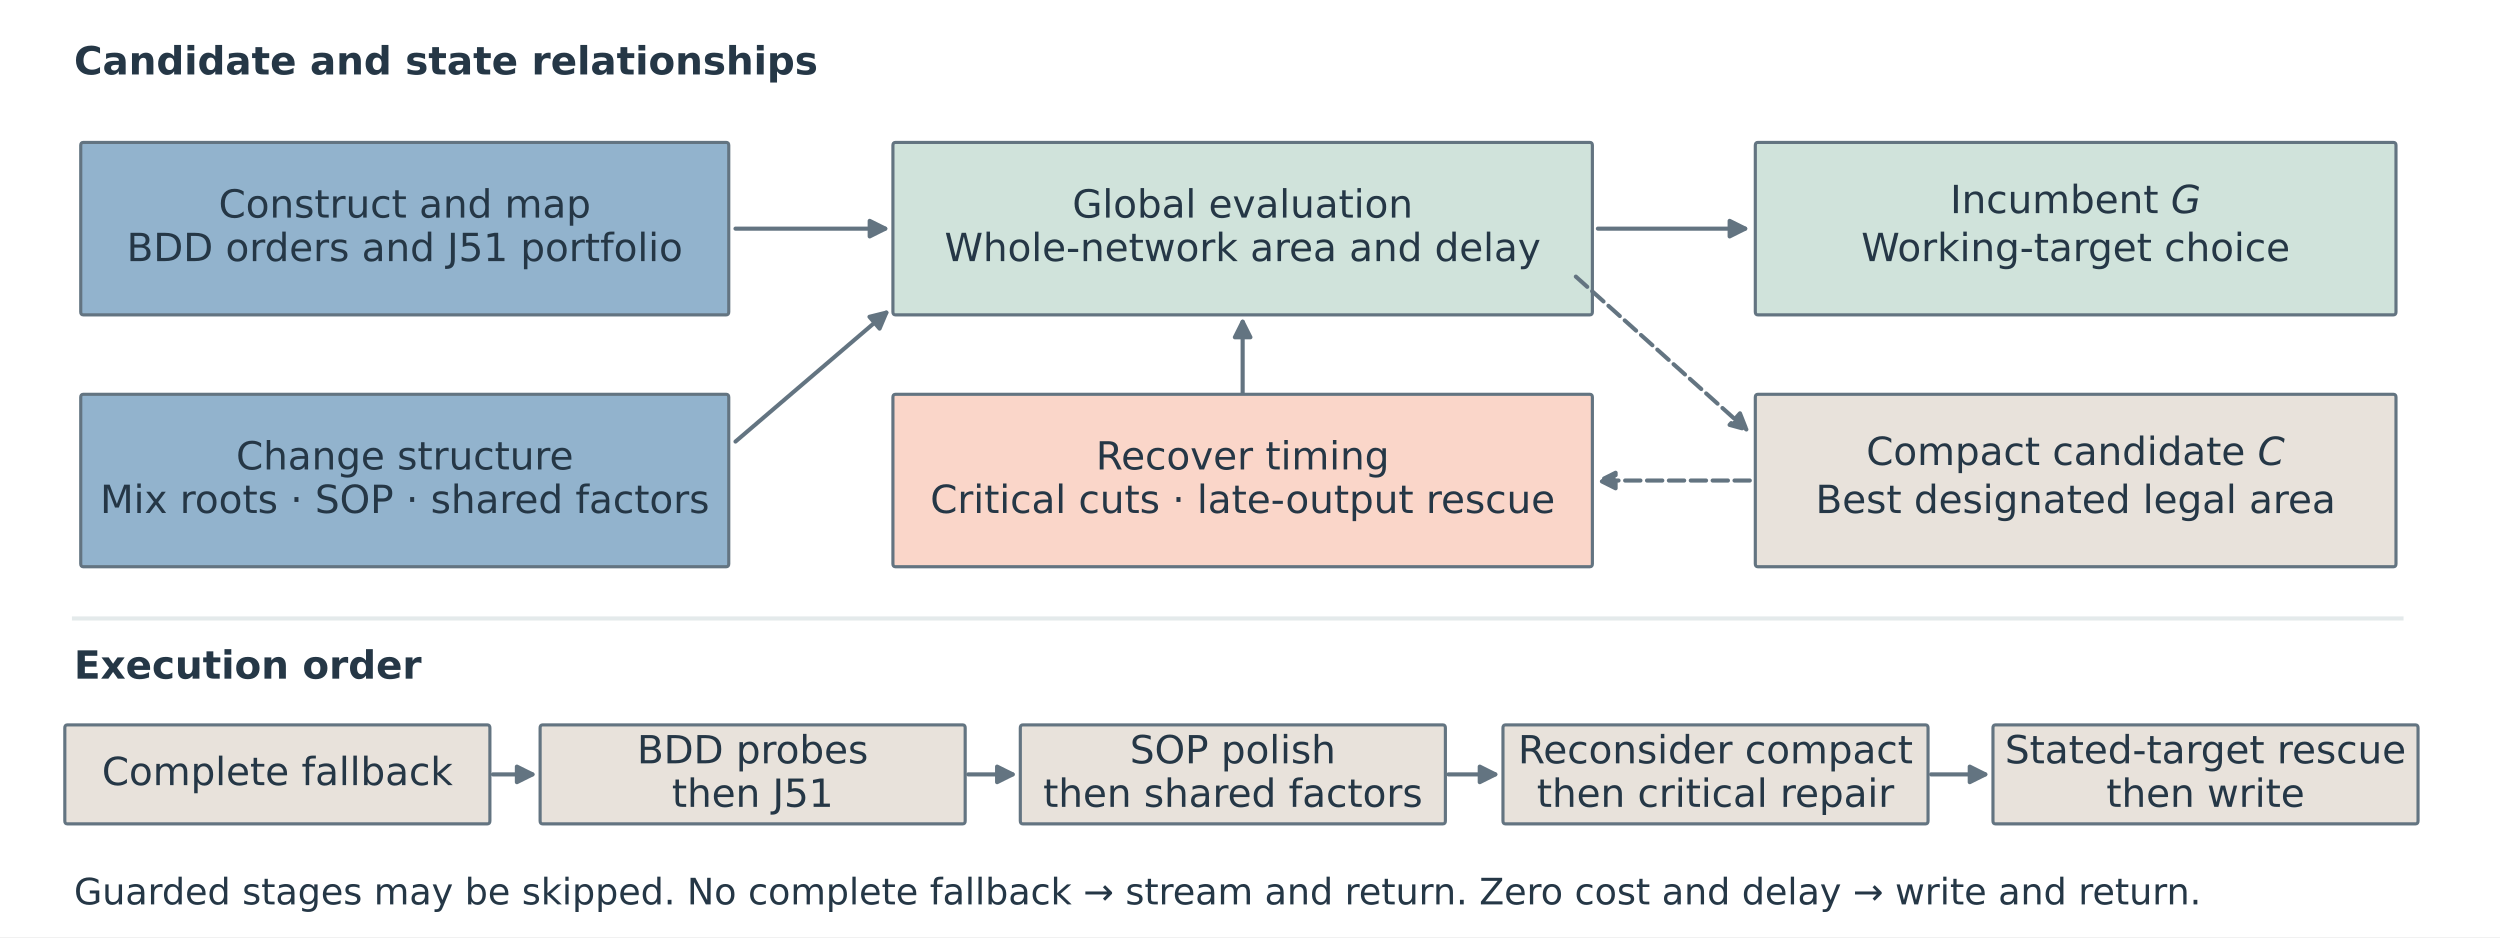
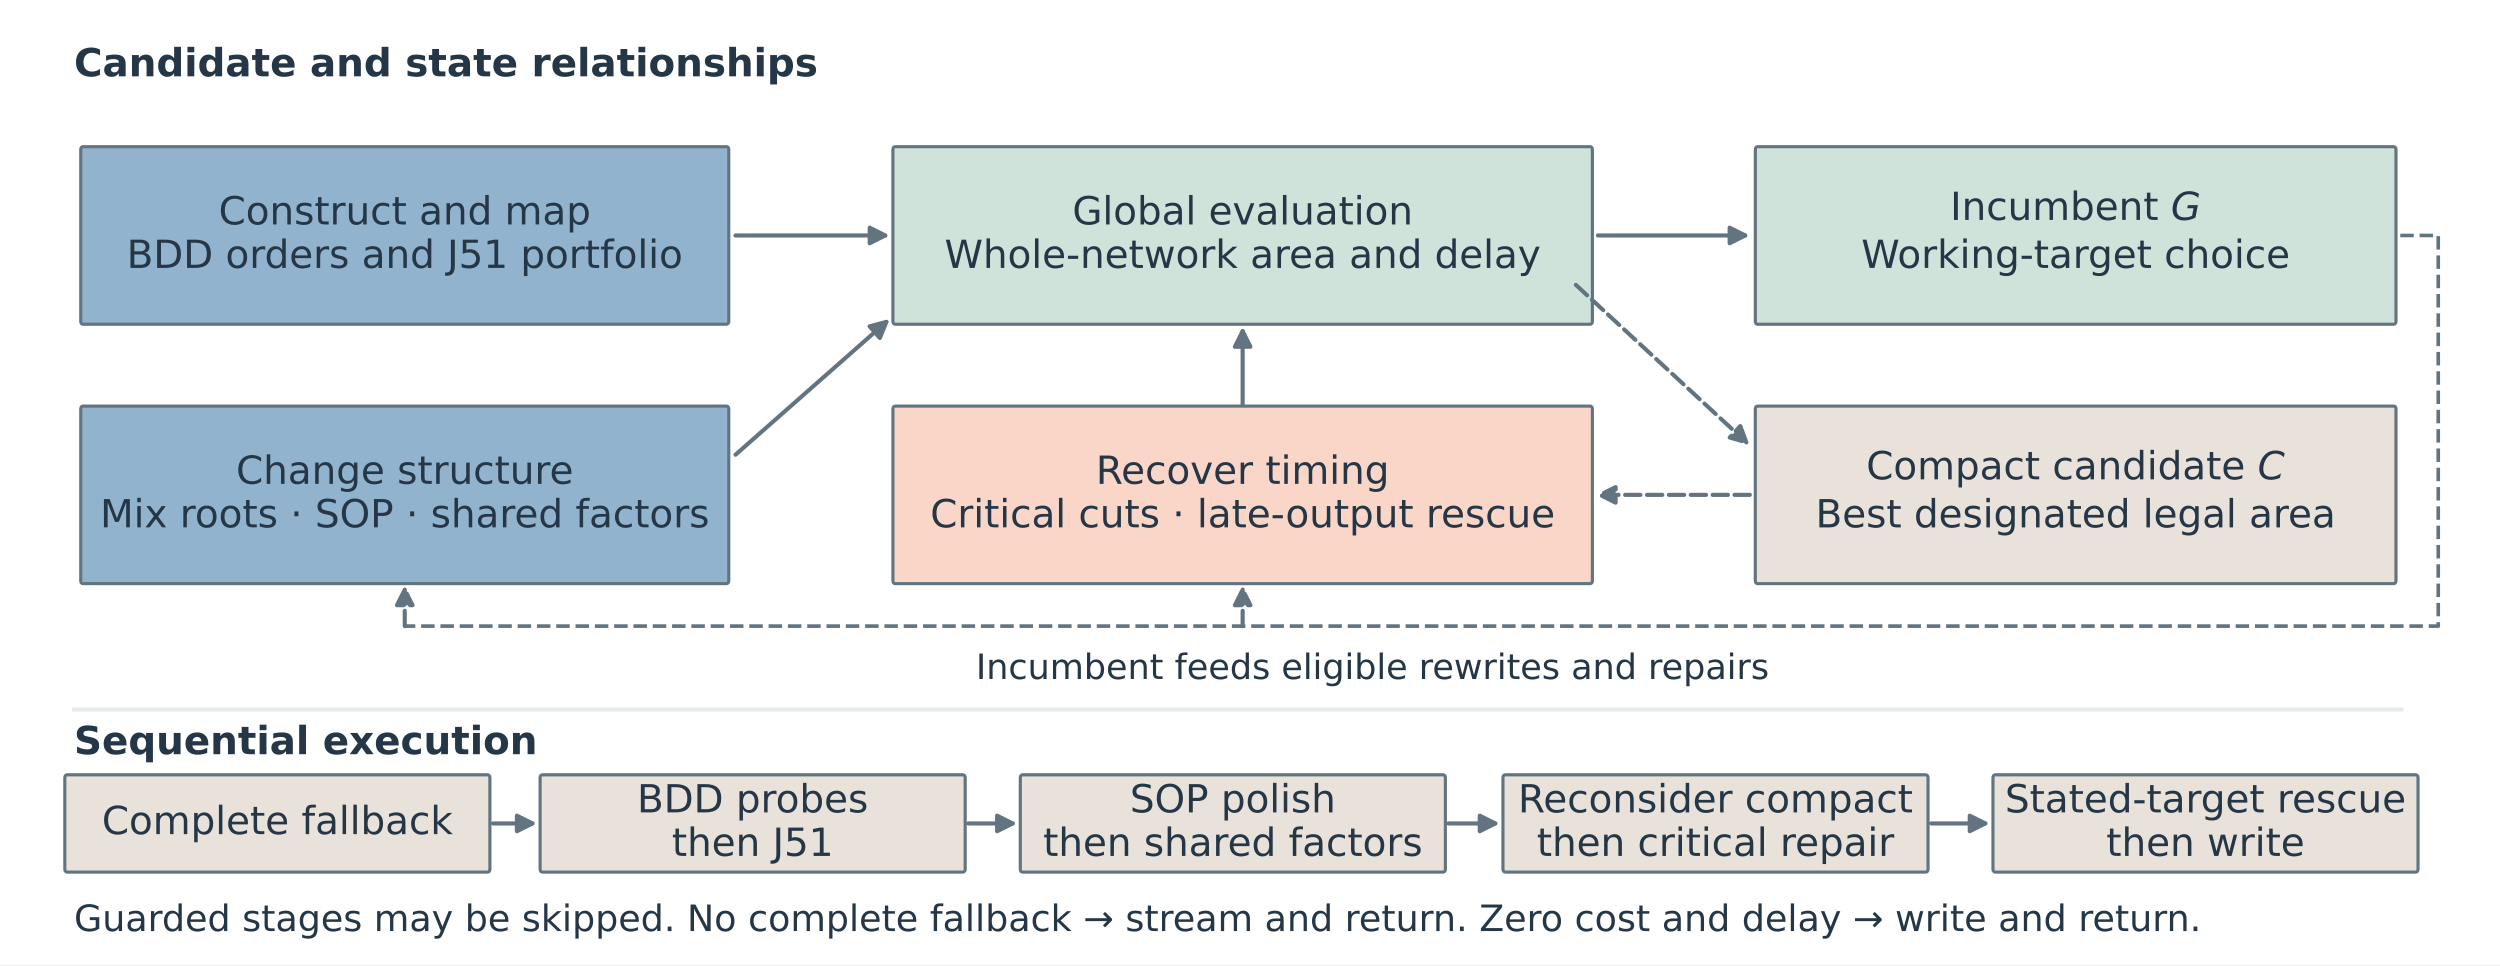
- <svg xmlns="http://www.w3.org/2000/svg" width="514.8pt" height="192.96pt" viewBox="0 0 514.8 192.96" version="1.1">
+ <svg xmlns="http://www.w3.org/2000/svg" width="514.8pt" height="198.72pt" viewBox="0 0 514.8 198.72" version="1.1">
  <defs>
    <style type="text/css">*{stroke-linejoin: round; stroke-linecap: butt}</style>
  </defs>
  <g id="figure_1">
    <g id="patch_1">
-       <path d="M 0 192.96  L 514.8 192.96  L 514.8 0  L 0 0  z " style="fill: #ffffff" />
+       <path d="M 0 198.72  L 514.8 198.72  L 514.8 0  L 0 0  z " style="fill: #ffffff" />
    </g>
    <g id="axes_1">
      <g id="patch_2">
-         <path d="M 17.13 64.835  L 149.562 64.835  Q 150.067 64.835 150.067 64.217  L 150.067 29.947  Q 150.067 29.33 149.562 29.33  L 17.13 29.33  Q 16.625 29.33 16.625 29.947  L 16.625 64.217  Q 16.625 64.835 17.13 64.835  z " clip-path="url(#p3690bac92a)" style="fill: #92b3cd; stroke: #637481; stroke-width: 0.65; stroke-linejoin: miter" />
+         <path d="M 17.13 66.77  L 149.562 66.77  Q 150.067 66.77 150.067 66.134  L 150.067 30.841  Q 150.067 30.205 149.562 30.205  L 17.13 30.205  Q 16.625 30.205 16.625 30.841  L 16.625 66.134  Q 16.625 66.77 17.13 66.77  z " clip-path="url(#p4d6244fa6f)" style="fill: #92b3cd; stroke: #637481; stroke-width: 0.65; stroke-linejoin: miter" />
      </g>
      <g id="patch_3">
-         <path d="M 184.373 64.835  L 327.4 64.835  Q 327.904 64.835 327.904 64.217  L 327.904 29.947  Q 327.904 29.33 327.4 29.33  L 184.373 29.33  Q 183.869 29.33 183.869 29.947  L 183.869 64.217  Q 183.869 64.835 184.373 64.835  z " clip-path="url(#p3690bac92a)" style="fill: #d0e3db; stroke: #637481; stroke-width: 0.65; stroke-linejoin: miter" />
+         <path d="M 184.373 66.77  L 327.4 66.77  Q 327.904 66.77 327.904 66.134  L 327.904 30.841  Q 327.904 30.205 327.4 30.205  L 184.373 30.205  Q 183.869 30.205 183.869 30.841  L 183.869 66.134  Q 183.869 66.77 184.373 66.77  z " clip-path="url(#p4d6244fa6f)" style="fill: #d0e3db; stroke: #637481; stroke-width: 0.65; stroke-linejoin: miter" />
      </g>
      <g id="patch_4">
-         <path d="M 361.958 64.835  L 492.877 64.835  Q 493.382 64.835 493.382 64.217  L 493.382 29.947  Q 493.382 29.33 492.877 29.33  L 361.958 29.33  Q 361.454 29.33 361.454 29.947  L 361.454 64.217  Q 361.454 64.835 361.958 64.835  z " clip-path="url(#p3690bac92a)" style="fill: #d0e3db; stroke: #637481; stroke-width: 0.65; stroke-linejoin: miter" />
+         <path d="M 361.958 66.77  L 492.877 66.77  Q 493.382 66.77 493.382 66.134  L 493.382 30.841  Q 493.382 30.205 492.877 30.205  L 361.958 30.205  Q 361.454 30.205 361.454 30.841  L 361.454 66.134  Q 361.454 66.77 361.958 66.77  z " clip-path="url(#p4d6244fa6f)" style="fill: #d0e3db; stroke: #637481; stroke-width: 0.65; stroke-linejoin: miter" />
      </g>
      <g id="patch_5">
-         <path d="M 361.958 116.702  L 492.877 116.702  Q 493.382 116.702 493.382 116.085  L 493.382 81.815  Q 493.382 81.198 492.877 81.198  L 361.958 81.198  Q 361.454 81.198 361.454 81.815  L 361.454 116.085  Q 361.454 116.702 361.958 116.702  z " clip-path="url(#p3690bac92a)" style="fill: #e8e2db; stroke: #637481; stroke-width: 0.65; stroke-linejoin: miter" />
+         <path d="M 361.958 120.186  L 492.877 120.186  Q 493.382 120.186 493.382 119.55  L 493.382 84.257  Q 493.382 83.621 492.877 83.621  L 361.958 83.621  Q 361.454 83.621 361.454 84.257  L 361.454 119.55  Q 361.454 120.186 361.958 120.186  z " clip-path="url(#p4d6244fa6f)" style="fill: #e8e2db; stroke: #637481; stroke-width: 0.65; stroke-linejoin: miter" />
      </g>
      <g id="patch_6">
-         <path d="M 17.13 116.702  L 149.562 116.702  Q 150.067 116.702 150.067 116.085  L 150.067 81.815  Q 150.067 81.198 149.562 81.198  L 17.13 81.198  Q 16.625 81.198 16.625 81.815  L 16.625 116.085  Q 16.625 116.702 17.13 116.702  z " clip-path="url(#p3690bac92a)" style="fill: #92b3cd; stroke: #637481; stroke-width: 0.65; stroke-linejoin: miter" />
+         <path d="M 17.13 120.186  L 149.562 120.186  Q 150.067 120.186 150.067 119.55  L 150.067 84.257  Q 150.067 83.621 149.562 83.621  L 17.13 83.621  Q 16.625 83.621 16.625 84.257  L 16.625 119.55  Q 16.625 120.186 17.13 120.186  z " clip-path="url(#p4d6244fa6f)" style="fill: #92b3cd; stroke: #637481; stroke-width: 0.65; stroke-linejoin: miter" />
      </g>
      <g id="patch_7">
-         <path d="M 184.373 116.702  L 327.4 116.702  Q 327.904 116.702 327.904 116.085  L 327.904 81.815  Q 327.904 81.198 327.4 81.198  L 184.373 81.198  Q 183.869 81.198 183.869 81.815  L 183.869 116.085  Q 183.869 116.702 184.373 116.702  z " clip-path="url(#p3690bac92a)" style="fill: #fad6c9; stroke: #637481; stroke-width: 0.65; stroke-linejoin: miter" />
+         <path d="M 184.373 120.186  L 327.4 120.186  Q 327.904 120.186 327.904 119.55  L 327.904 84.257  Q 327.904 83.621 327.4 83.621  L 184.373 83.621  Q 183.869 83.621 183.869 84.257  L 183.869 119.55  Q 183.869 120.186 184.373 120.186  z " clip-path="url(#p4d6244fa6f)" style="fill: #fad6c9; stroke: #637481; stroke-width: 0.65; stroke-linejoin: miter" />
      </g>
      <g id="patch_8">
-         <path d="M 151.454 47.082  Q 167.346 47.082 182.288 47.082  " clip-path="url(#p3690bac92a)" style="fill: none; stroke: #637481; stroke-width: 0.85; stroke-linecap: round" />
-         <path d="M 179.088 45.482  L 182.288 47.082  L 179.088 48.682  z " clip-path="url(#p3690bac92a)" style="fill: #637481; stroke: #637481; stroke-width: 0.85; stroke-linecap: round" />
+         <path d="M 151.454 48.488  Q 167.346 48.488 182.288 48.488  " clip-path="url(#p4d6244fa6f)" style="fill: none; stroke: #637481; stroke-width: 0.85; stroke-linecap: round" />
+         <path d="M 179.088 46.888  L 182.288 48.488  L 179.088 50.088  z " clip-path="url(#p4d6244fa6f)" style="fill: #637481; stroke: #637481; stroke-width: 0.85; stroke-linecap: round" />
      </g>
      <g id="patch_9">
-         <path d="M 329.04 47.082  Q 344.679 47.082 359.368 47.082  " clip-path="url(#p3690bac92a)" style="fill: none; stroke: #637481; stroke-width: 0.85; stroke-linecap: round" />
-         <path d="M 356.168 45.482  L 359.368 47.082  L 356.168 48.682  z " clip-path="url(#p3690bac92a)" style="fill: #637481; stroke: #637481; stroke-width: 0.85; stroke-linecap: round" />
+         <path d="M 329.04 48.488  Q 344.679 48.488 359.368 48.488  " clip-path="url(#p4d6244fa6f)" style="fill: none; stroke: #637481; stroke-width: 0.85; stroke-linecap: round" />
+         <path d="M 356.168 46.888  L 359.368 48.488  L 356.168 50.088  z " clip-path="url(#p4d6244fa6f)" style="fill: #637481; stroke: #637481; stroke-width: 0.85; stroke-linecap: round" />
      </g>
      <g id="patch_10">
-         <path d="M 324.499 56.962  Q 342.409 73.016 359.611 88.436  " clip-path="url(#p3690bac92a)" style="fill: none; stroke-dasharray: 3.145,1.36; stroke-dashoffset: 0; stroke: #637481; stroke-width: 0.85; stroke-linecap: round" />
-         <path d="M 358.296 85.109  L 359.611 88.436  L 356.16 87.491  z " clip-path="url(#p3690bac92a)" style="fill: #637481; stroke-dasharray: 3.145,1.36; stroke-dashoffset: 0; stroke: #637481; stroke-width: 0.85; stroke-linecap: round" />
+         <path d="M 324.499 58.662  Q 342.409 75.196 359.621 91.085  " clip-path="url(#p4d6244fa6f)" style="fill: none; stroke-dasharray: 3.145,1.36; stroke-dashoffset: 0; stroke: #637481; stroke-width: 0.85; stroke-linecap: round" />
+         <path d="M 358.355 87.738  L 359.621 91.085  L 356.184 90.09  z " clip-path="url(#p4d6244fa6f)" style="fill: #637481; stroke-dasharray: 3.145,1.36; stroke-dashoffset: 0; stroke: #637481; stroke-width: 0.85; stroke-linecap: round" />
      </g>
      <g id="patch_11">
-         <path d="M 151.454 90.923  Q 167.346 77.338 182.516 64.371  " clip-path="url(#p3690bac92a)" style="fill: none; stroke: #637481; stroke-width: 0.85; stroke-linecap: round" />
-         <path d="M 179.043 65.235  L 182.516 64.371  L 181.123 67.667  z " clip-path="url(#p3690bac92a)" style="fill: #637481; stroke: #637481; stroke-width: 0.85; stroke-linecap: round" />
+         <path d="M 151.454 93.637  Q 167.346 79.647 182.525 66.285  " clip-path="url(#p4d6244fa6f)" style="fill: none; stroke: #637481; stroke-width: 0.85; stroke-linecap: round" />
+         <path d="M 179.065 67.199  L 182.525 66.285  L 181.18 69.6  z " clip-path="url(#p4d6244fa6f)" style="fill: #637481; stroke: #637481; stroke-width: 0.85; stroke-linecap: round" />
      </g>
      <g id="patch_12">
-         <path d="M 255.886 80.92  Q 255.886 73.109 255.886 66.248  " clip-path="url(#p3690bac92a)" style="fill: none; stroke: #637481; stroke-width: 0.85; stroke-linecap: round" />
-         <path d="M 254.286 69.448  L 255.886 66.248  L 257.486 69.448  z " clip-path="url(#p3690bac92a)" style="fill: #637481; stroke: #637481; stroke-width: 0.85; stroke-linecap: round" />
+         <path d="M 255.886 83.335  Q 255.886 75.291 255.886 68.197  " clip-path="url(#p4d6244fa6f)" style="fill: none; stroke: #637481; stroke-width: 0.85; stroke-linecap: round" />
+         <path d="M 254.286 71.397  L 255.886 68.197  L 257.486 71.397  z " clip-path="url(#p4d6244fa6f)" style="fill: #637481; stroke: #637481; stroke-width: 0.85; stroke-linecap: round" />
      </g>
      <g id="patch_13">
-         <path d="M 360.319 98.95  Q 344.427 98.95 329.485 98.95  " clip-path="url(#p3690bac92a)" style="fill: none; stroke-dasharray: 3.145,1.36; stroke-dashoffset: 0; stroke: #637481; stroke-width: 0.85; stroke-linecap: round" />
-         <path d="M 332.685 100.55  L 329.485 98.95  L 332.685 97.35  z " clip-path="url(#p3690bac92a)" style="fill: #637481; stroke-dasharray: 3.145,1.36; stroke-dashoffset: 0; stroke: #637481; stroke-width: 0.85; stroke-linecap: round" />
+         <path d="M 360.319 101.904  Q 344.427 101.904 329.485 101.904  " clip-path="url(#p4d6244fa6f)" style="fill: none; stroke-dasharray: 3.145,1.36; stroke-dashoffset: 0; stroke: #637481; stroke-width: 0.85; stroke-linecap: round" />
+         <path d="M 332.685 103.504  L 329.485 101.904  L 332.685 100.304  z " clip-path="url(#p4d6244fa6f)" style="fill: #637481; stroke-dasharray: 3.145,1.36; stroke-dashoffset: 0; stroke: #637481; stroke-width: 0.85; stroke-linecap: round" />
      </g>
      <g id="patch_14">
-         <path d="M 13.851 169.65  L 100.373 169.65  Q 100.878 169.65 100.878 169.033  L 100.878 149.891  Q 100.878 149.274 100.373 149.274  L 13.851 149.274  Q 13.346 149.274 13.346 149.891  L 13.346 169.033  Q 13.346 169.65 13.851 169.65  z " clip-path="url(#p3690bac92a)" style="fill: #e8e2db; stroke: #637481; stroke-width: 0.65; stroke-linejoin: miter" />
+         <path d="M 83.346 128.93  Q 83.346 124.701 83.346 121.422  " clip-path="url(#p4d6244fa6f)" style="fill: none; stroke-dasharray: 3.145,1.36; stroke-dashoffset: 0; stroke: #637481; stroke-width: 0.85; stroke-linecap: round" />
+         <path d="M 81.746 124.622  L 83.346 121.422  L 84.946 124.622  z " clip-path="url(#p4d6244fa6f)" style="fill: #637481; stroke-dasharray: 3.145,1.36; stroke-dashoffset: 0; stroke: #637481; stroke-width: 0.85; stroke-linecap: round" />
      </g>
      <g id="patch_15">
-         <path d="M 111.724 169.65  L 198.247 169.65  Q 198.751 169.65 198.751 169.033  L 198.751 149.891  Q 198.751 149.274 198.247 149.274  L 111.724 149.274  Q 111.22 149.274 111.22 149.891  L 111.22 169.033  Q 111.22 169.65 111.724 169.65  z " clip-path="url(#p3690bac92a)" style="fill: #e8e2db; stroke: #637481; stroke-width: 0.65; stroke-linejoin: miter" />
+         <path d="M 255.886 128.93  Q 255.886 124.701 255.886 121.422  " clip-path="url(#p4d6244fa6f)" style="fill: none; stroke-dasharray: 3.145,1.36; stroke-dashoffset: 0; stroke: #637481; stroke-width: 0.85; stroke-linecap: round" />
+         <path d="M 254.286 124.622  L 255.886 121.422  L 257.486 124.622  z " clip-path="url(#p4d6244fa6f)" style="fill: #637481; stroke-dasharray: 3.145,1.36; stroke-dashoffset: 0; stroke: #637481; stroke-width: 0.85; stroke-linecap: round" />
      </g>
      <g id="patch_16">
-         <path d="M 210.607 169.65  L 297.13 169.65  Q 297.634 169.65 297.634 169.033  L 297.634 149.891  Q 297.634 149.274 297.13 149.274  L 210.607 149.274  Q 210.103 149.274 210.103 149.891  L 210.103 169.033  Q 210.103 169.65 210.607 169.65  z " clip-path="url(#p3690bac92a)" style="fill: #e8e2db; stroke: #637481; stroke-width: 0.65; stroke-linejoin: miter" />
+         <path d="M 13.851 179.579  L 100.373 179.579  Q 100.878 179.579 100.878 178.943  L 100.878 160.184  Q 100.878 159.548 100.373 159.548  L 13.851 159.548  Q 13.346 159.548 13.346 160.184  L 13.346 178.943  Q 13.346 179.579 13.851 179.579  z " clip-path="url(#p4d6244fa6f)" style="fill: #e8e2db; stroke: #637481; stroke-width: 0.65; stroke-linejoin: miter" />
      </g>
      <g id="patch_17">
-         <path d="M 309.995 169.65  L 396.517 169.65  Q 397.021 169.65 397.021 169.033  L 397.021 149.891  Q 397.021 149.274 396.517 149.274  L 309.995 149.274  Q 309.49 149.274 309.49 149.891  L 309.49 169.033  Q 309.49 169.65 309.995 169.65  z " clip-path="url(#p3690bac92a)" style="fill: #e8e2db; stroke: #637481; stroke-width: 0.65; stroke-linejoin: miter" />
+         <path d="M 111.724 179.579  L 198.247 179.579  Q 198.751 179.579 198.751 178.943  L 198.751 160.184  Q 198.751 159.548 198.247 159.548  L 111.724 159.548  Q 111.22 159.548 111.22 160.184  L 111.22 178.943  Q 111.22 179.579 111.724 179.579  z " clip-path="url(#p4d6244fa6f)" style="fill: #e8e2db; stroke: #637481; stroke-width: 0.65; stroke-linejoin: miter" />
      </g>
      <g id="patch_18">
-         <path d="M 410.895 169.65  L 497.418 169.65  Q 497.922 169.65 497.922 169.033  L 497.922 149.891  Q 497.922 149.274 497.418 149.274  L 410.895 149.274  Q 410.391 149.274 410.391 149.891  L 410.391 169.033  Q 410.391 169.65 410.895 169.65  z " clip-path="url(#p3690bac92a)" style="fill: #e8e2db; stroke: #637481; stroke-width: 0.65; stroke-linejoin: miter" />
+         <path d="M 210.607 179.579  L 297.13 179.579  Q 297.634 179.579 297.634 178.943  L 297.634 160.184  Q 297.634 159.548 297.13 159.548  L 210.607 159.548  Q 210.103 159.548 210.103 160.184  L 210.103 178.943  Q 210.103 179.579 210.607 179.579  z " clip-path="url(#p4d6244fa6f)" style="fill: #e8e2db; stroke: #637481; stroke-width: 0.65; stroke-linejoin: miter" />
      </g>
      <g id="patch_19">
-         <path d="M 101.508 159.462  Q 106.049 159.462 109.639 159.462  " clip-path="url(#p3690bac92a)" style="fill: none; stroke: #637481; stroke-width: 0.85; stroke-linecap: round" />
-         <path d="M 106.439 157.862  L 109.639 159.462  L 106.439 161.062  z " clip-path="url(#p3690bac92a)" style="fill: #637481; stroke: #637481; stroke-width: 0.85; stroke-linecap: round" />
+         <path d="M 309.995 179.579  L 396.517 179.579  Q 397.021 179.579 397.021 178.943  L 397.021 160.184  Q 397.021 159.548 396.517 159.548  L 309.995 159.548  Q 309.49 159.548 309.49 160.184  L 309.49 178.943  Q 309.49 179.579 309.995 179.579  z " clip-path="url(#p4d6244fa6f)" style="fill: #e8e2db; stroke: #637481; stroke-width: 0.65; stroke-linejoin: miter" />
      </g>
      <g id="patch_20">
-         <path d="M 199.382 159.462  Q 204.427 159.462 208.522 159.462  " clip-path="url(#p3690bac92a)" style="fill: none; stroke: #637481; stroke-width: 0.85; stroke-linecap: round" />
-         <path d="M 205.322 157.862  L 208.522 159.462  L 205.322 161.062  z " clip-path="url(#p3690bac92a)" style="fill: #637481; stroke: #637481; stroke-width: 0.85; stroke-linecap: round" />
+         <path d="M 410.895 179.579  L 497.418 179.579  Q 497.922 179.579 497.922 178.943  L 497.922 160.184  Q 497.922 159.548 497.418 159.548  L 410.895 159.548  Q 410.391 159.548 410.391 160.184  L 410.391 178.943  Q 410.391 179.579 410.895 179.579  z " clip-path="url(#p4d6244fa6f)" style="fill: #e8e2db; stroke: #637481; stroke-width: 0.65; stroke-linejoin: miter" />
      </g>
      <g id="patch_21">
-         <path d="M 298.265 159.462  Q 303.562 159.462 307.909 159.462  " clip-path="url(#p3690bac92a)" style="fill: none; stroke: #637481; stroke-width: 0.85; stroke-linecap: round" />
-         <path d="M 304.709 157.862  L 307.909 159.462  L 304.709 161.062  z " clip-path="url(#p3690bac92a)" style="fill: #637481; stroke: #637481; stroke-width: 0.85; stroke-linecap: round" />
+         <path d="M 101.508 169.564  Q 106.049 169.564 109.639 169.564  " clip-path="url(#p4d6244fa6f)" style="fill: none; stroke: #637481; stroke-width: 0.85; stroke-linecap: round" />
+         <path d="M 106.439 167.964  L 109.639 169.564  L 106.439 171.164  z " clip-path="url(#p4d6244fa6f)" style="fill: #637481; stroke: #637481; stroke-width: 0.85; stroke-linecap: round" />
      </g>
      <g id="patch_22">
-         <path d="M 397.652 159.462  Q 403.706 159.462 408.81 159.462  " clip-path="url(#p3690bac92a)" style="fill: none; stroke: #637481; stroke-width: 0.85; stroke-linecap: round" />
-         <path d="M 405.61 157.862  L 408.81 159.462  L 405.61 161.062  z " clip-path="url(#p3690bac92a)" style="fill: #637481; stroke: #637481; stroke-width: 0.85; stroke-linecap: round" />
+         <path d="M 199.382 169.564  Q 204.427 169.564 208.522 169.564  " clip-path="url(#p4d6244fa6f)" style="fill: none; stroke: #637481; stroke-width: 0.85; stroke-linecap: round" />
+         <path d="M 205.322 167.964  L 208.522 169.564  L 205.322 171.164  z " clip-path="url(#p4d6244fa6f)" style="fill: #637481; stroke: #637481; stroke-width: 0.85; stroke-linecap: round" />
+       </g>
+       <g id="patch_23">
+         <path d="M 298.265 169.564  Q 303.562 169.564 307.909 169.564  " clip-path="url(#p4d6244fa6f)" style="fill: none; stroke: #637481; stroke-width: 0.85; stroke-linecap: round" />
+         <path d="M 304.709 167.964  L 307.909 169.564  L 304.709 171.164  z " clip-path="url(#p4d6244fa6f)" style="fill: #637481; stroke: #637481; stroke-width: 0.85; stroke-linecap: round" />
+       </g>
+       <g id="patch_24">
+         <path d="M 397.652 169.564  Q 403.706 169.564 408.81 169.564  " clip-path="url(#p4d6244fa6f)" style="fill: none; stroke: #637481; stroke-width: 0.85; stroke-linecap: round" />
+         <path d="M 405.61 167.964  L 408.81 169.564  L 405.61 171.164  z " clip-path="url(#p4d6244fa6f)" style="fill: #637481; stroke: #637481; stroke-width: 0.85; stroke-linecap: round" />
      </g>
      <g id="line2d_1">
-         <path d="M 15.238 127.354  L 494.517 127.354  " clip-path="url(#p3690bac92a)" style="fill: none; stroke: #e4eaeb; stroke-width: 0.85; stroke-linecap: square" />
+         <path d="M 494.265 48.488  L 502.084 48.488  L 502.084 128.93  L 83.346 128.93  " clip-path="url(#p4d6244fa6f)" style="fill: none; stroke-dasharray: 2.775,1.2; stroke-dashoffset: 0; stroke: #637481; stroke-width: 0.75" />
+       </g>
+       <g id="line2d_2">
+         <path d="M 15.238 146.099  L 494.517 146.099  " clip-path="url(#p4d6244fa6f)" style="fill: none; stroke: #e4eaeb; stroke-width: 0.8; stroke-linecap: square" />
      </g>
      <g id="text_1">
-         <text style="font-weight: 700; font-size: 8px; font-family: 'DejaVu Sans'; text-anchor: start; fill: #253746" x="15.238" y="15.329" transform="rotate(-0 15.23808 15.32878)">Candidate and state relationships</text>
+         <text style="font-weight: 700; font-size: 8px; font-family: 'DejaVu Sans'; text-anchor: start; fill: #253746" x="15.238" y="15.72" transform="rotate(-0 15.23808 15.72046)">Candidate and state relationships</text>
      </g>
      <g id="text_2">
-         <text style="font-size: 8px; font-family: 'DejaVu Sans'; fill: #253746" transform="translate(45.01675 44.81061)">Construct and map</text>
-         <text style="font-size: 8px; font-family: 'DejaVu Sans'; fill: #253746" transform="translate(26.0855 53.76886)">BDD orders and J51 portfolio</text>
+         <text style="font-size: 8px; font-family: 'DejaVu Sans'; fill: #253746" transform="translate(45.01675 46.21605)">Construct and map</text>
+         <text style="font-size: 8px; font-family: 'DejaVu Sans'; fill: #253746" transform="translate(26.0855 55.1743)">BDD orders and J51 portfolio</text>
      </g>
      <g id="text_3">
-         <text style="font-size: 8px; font-family: 'DejaVu Sans'; fill: #253746" transform="translate(220.8159 44.81061)">Global evaluation</text>
-         <text style="font-size: 8px; font-family: 'DejaVu Sans'; fill: #253746" transform="translate(194.5015 53.76886)">Whole-network area and delay</text>
+         <text style="font-size: 8px; font-family: 'DejaVu Sans'; fill: #253746" transform="translate(220.8159 46.21605)">Global evaluation</text>
+         <text style="font-size: 8px; font-family: 'DejaVu Sans'; fill: #253746" transform="translate(194.5015 55.1743)">Whole-network area and delay</text>
      </g>
      <g id="text_4">
-         <g style="fill: #253746" transform="translate(401.5778 44.81061)">
+         <g style="fill: #253746" transform="translate(401.5778 46.21605)">
          <text>
            <tspan x="0" y="-0.922" style="font-size: 8px; font-family: 'DejaVu Sans'; fill: #253746">I</tspan>
            <tspan x="2.359" y="-0.922" style="font-size: 8px; font-family: 'DejaVu Sans'; fill: #253746">n</tspan>
            <tspan x="7.43" y="-0.922" style="font-size: 8px; font-family: 'DejaVu Sans'; fill: #253746">c</tspan>
            <tspan x="11.828" y="-0.922" style="font-size: 8px; font-family: 'DejaVu Sans'; fill: #253746">u</tspan>
            <tspan x="16.898" y="-0.922" style="font-size: 8px; font-family: 'DejaVu Sans'; fill: #253746">m</tspan>
            <tspan x="24.691" y="-0.922" style="font-size: 8px; font-family: 'DejaVu Sans'; fill: #253746">b</tspan>
            <tspan x="29.77" y="-0.922" style="font-size: 8px; font-family: 'DejaVu Sans'; fill: #253746">e</tspan>
            <tspan x="34.691" y="-0.922" style="font-size: 8px; font-family: 'DejaVu Sans'; fill: #253746">n</tspan>
            <tspan x="39.762" y="-0.922" style="font-size: 8px; font-family: 'DejaVu Sans'; fill: #253746">t</tspan>
            <tspan x="42.898" y="-0.922" style="font-size: 8px; font-family: 'DejaVu Sans'; fill: #253746"> </tspan>
            <tspan x="45.441" y="-0.922" style="font-style: oblique; font-size: 8px; font-family: 'DejaVu Sans'; fill: #253746">G</tspan>
          </text>
        </g>
-         <text style="font-size: 8px; font-family: 'DejaVu Sans'; fill: #253746" transform="translate(383.2735 53.76886)">Working-target choice</text>
+         <text style="font-size: 8px; font-family: 'DejaVu Sans'; fill: #253746" transform="translate(383.2735 55.1743)">Working-target choice</text>
      </g>
      <g id="text_5">
-         <g style="fill: #253746" transform="translate(384.2978 96.67076)">
+         <g style="fill: #253746" transform="translate(384.2978 99.62449)">
          <text>
            <tspan x="0" y="-0.922" style="font-size: 8px; font-family: 'DejaVu Sans'; fill: #253746">C</tspan>
            <tspan x="5.586" y="-0.922" style="font-size: 8px; font-family: 'DejaVu Sans'; fill: #253746">o</tspan>
            <tspan x="10.48" y="-0.922" style="font-size: 8px; font-family: 'DejaVu Sans'; fill: #253746">m</tspan>
            <tspan x="18.273" y="-0.922" style="font-size: 8px; font-family: 'DejaVu Sans'; fill: #253746">p</tspan>
            <tspan x="23.352" y="-0.922" style="font-size: 8px; font-family: 'DejaVu Sans'; fill: #253746">a</tspan>
            <tspan x="28.254" y="-0.922" style="font-size: 8px; font-family: 'DejaVu Sans'; fill: #253746">c</tspan>
            <tspan x="32.652" y="-0.922" style="font-size: 8px; font-family: 'DejaVu Sans'; fill: #253746">t</tspan>
            <tspan x="35.789" y="-0.922" style="font-size: 8px; font-family: 'DejaVu Sans'; fill: #253746"> </tspan>
            <tspan x="38.332" y="-0.922" style="font-size: 8px; font-family: 'DejaVu Sans'; fill: #253746">c</tspan>
            <tspan x="42.73" y="-0.922" style="font-size: 8px; font-family: 'DejaVu Sans'; fill: #253746">a</tspan>
            <tspan x="47.633" y="-0.922" style="font-size: 8px; font-family: 'DejaVu Sans'; fill: #253746">n</tspan>
            <tspan x="52.703" y="-0.922" style="font-size: 8px; font-family: 'DejaVu Sans'; fill: #253746">d</tspan>
            <tspan x="57.781" y="-0.922" style="font-size: 8px; font-family: 'DejaVu Sans'; fill: #253746">i</tspan>
            <tspan x="60.004" y="-0.922" style="font-size: 8px; font-family: 'DejaVu Sans'; fill: #253746">d</tspan>
            <tspan x="65.082" y="-0.922" style="font-size: 8px; font-family: 'DejaVu Sans'; fill: #253746">a</tspan>
            <tspan x="69.984" y="-0.922" style="font-size: 8px; font-family: 'DejaVu Sans'; fill: #253746">t</tspan>
            <tspan x="73.121" y="-0.922" style="font-size: 8px; font-family: 'DejaVu Sans'; fill: #253746">e</tspan>
            <tspan x="78.043" y="-0.922" style="font-size: 8px; font-family: 'DejaVu Sans'; fill: #253746"> </tspan>
            <tspan x="80.586" y="-0.922" style="font-style: oblique; font-size: 8px; font-family: 'DejaVu Sans'; fill: #253746">C</tspan>
          </text>
        </g>
-         <text style="font-size: 8px; font-family: 'DejaVu Sans'; fill: #253746" transform="translate(373.8641 105.6453)">Best designated legal area</text>
+         <text style="font-size: 8px; font-family: 'DejaVu Sans'; fill: #253746" transform="translate(373.8641 108.599)">Best designated legal area</text>
      </g>
      <g id="text_6">
-         <text style="font-size: 8px; font-family: 'DejaVu Sans'; fill: #253746" transform="translate(48.6105 96.67826)">Change structure</text>
-         <text style="font-size: 8px; font-family: 'DejaVu Sans'; fill: #253746" transform="translate(20.61737 105.6365)">Mix roots · SOP · shared factors</text>
+         <text style="font-size: 8px; font-family: 'DejaVu Sans'; fill: #253746" transform="translate(48.6105 99.63199)">Change structure</text>
+         <text style="font-size: 8px; font-family: 'DejaVu Sans'; fill: #253746" transform="translate(20.61737 108.5902)">Mix roots · SOP · shared factors</text>
      </g>
      <g id="text_7">
-         <text style="font-size: 8px; font-family: 'DejaVu Sans'; fill: #253746" transform="translate(225.6734 96.67826)">Recover timing</text>
-         <text style="font-size: 8px; font-family: 'DejaVu Sans'; fill: #253746" transform="translate(191.5559 105.6365)">Critical cuts · late-output rescue</text>
+         <text style="font-size: 8px; font-family: 'DejaVu Sans'; fill: #253746" transform="translate(225.6734 99.63199)">Recover timing</text>
+         <text style="font-size: 8px; font-family: 'DejaVu Sans'; fill: #253746" transform="translate(191.5559 108.5902)">Critical cuts · late-output rescue</text>
      </g>
      <g id="text_8">
-         <text style="font-weight: 700; font-size: 8px; font-family: 'DejaVu Sans'; text-anchor: start; fill: #253746" x="15.238" y="139.749" transform="rotate(-0 15.23808 139.7494)">Execution order</text>
+         <text style="font-size: 7.2px; font-family: 'DejaVu Sans'; text-anchor: middle; fill: #253746" x="282.625" y="139.819" transform="rotate(-0 282.6252 139.8189)">Incumbent feeds eligible rewrites and repairs</text>
      </g>
      <g id="text_9">
-         <text style="font-size: 8px; font-family: 'DejaVu Sans'; text-anchor: middle; fill: #253746" x="57.112" y="161.67" transform="rotate(-0 57.11191 161.6696)">Complete fallback</text>
+         <text style="font-weight: 700; font-size: 8px; font-family: 'DejaVu Sans'; text-anchor: start; fill: #253746" x="15.238" y="155.301" transform="rotate(-0 15.23808 155.3014)">Sequential execution</text>
      </g>
      <g id="text_10">
-         <text style="font-size: 8px; font-family: 'DejaVu Sans'; fill: #253746" transform="translate(131.1844 157.1905)">BDD probes</text>
-         <text style="font-size: 8px; font-family: 'DejaVu Sans'; fill: #253746" transform="translate(138.3451 166.1488)">then J51</text>
+         <text style="font-size: 8px; font-family: 'DejaVu Sans'; text-anchor: middle; fill: #253746" x="57.112" y="171.771" transform="rotate(-0 57.11191 171.7713)">Complete fallback</text>
      </g>
      <g id="text_11">
-         <text style="font-size: 8px; font-family: 'DejaVu Sans'; fill: #253746" transform="translate(232.6691 157.1905)">SOP polish</text>
-         <text style="font-size: 8px; font-family: 'DejaVu Sans'; fill: #253746" transform="translate(214.7991 166.1488)">then shared factors</text>
+         <text style="font-size: 8px; font-family: 'DejaVu Sans'; fill: #253746" transform="translate(131.1844 167.2922)">BDD probes</text>
+         <text style="font-size: 8px; font-family: 'DejaVu Sans'; fill: #253746" transform="translate(138.3451 176.2504)">then J51</text>
      </g>
      <g id="text_12">
-         <text style="font-size: 8px; font-family: 'DejaVu Sans'; fill: #253746" transform="translate(312.6008 157.1905)">Reconsider compact</text>
-         <text style="font-size: 8px; font-family: 'DejaVu Sans'; fill: #253746" transform="translate(316.4558 166.1488)">then critical repair</text>
+         <text style="font-size: 8px; font-family: 'DejaVu Sans'; fill: #253746" transform="translate(232.6691 167.2922)">SOP polish</text>
+         <text style="font-size: 8px; font-family: 'DejaVu Sans'; fill: #253746" transform="translate(214.7991 176.2504)">then shared factors</text>
      </g>
      <g id="text_13">
-         <text style="font-size: 8px; font-family: 'DejaVu Sans'; fill: #253746" transform="translate(412.8572 157.1905)">Stated-target rescue</text>
-         <text style="font-size: 8px; font-family: 'DejaVu Sans'; fill: #253746" transform="translate(433.7297 166.1488)">then write</text>
+         <text style="font-size: 8px; font-family: 'DejaVu Sans'; fill: #253746" transform="translate(312.6008 167.2922)">Reconsider compact</text>
+         <text style="font-size: 8px; font-family: 'DejaVu Sans'; fill: #253746" transform="translate(316.4558 176.2504)">then critical repair</text>
      </g>
      <g id="text_14">
-         <text style="font-size: 7.5px; font-family: 'DejaVu Sans'; text-anchor: start; fill: #253746" x="15.238" y="186.231" transform="rotate(-0 15.23808 186.2306)">Guarded stages may be skipped. No complete fallback → stream and return. Zero cost and delay → write and return.</text>
+         <text style="font-size: 8px; font-family: 'DejaVu Sans'; fill: #253746" transform="translate(412.8572 167.2922)">Stated-target rescue</text>
+         <text style="font-size: 8px; font-family: 'DejaVu Sans'; fill: #253746" transform="translate(433.7297 176.2504)">then write</text>
+       </g>
+       <g id="text_15">
+         <text style="font-size: 7.5px; font-family: 'DejaVu Sans'; text-anchor: start; fill: #253746" x="15.238" y="191.728" transform="rotate(-0 15.23808 191.7279)">Guarded stages may be skipped. No complete fallback → stream and return. Zero cost and delay → write and return.</text>
      </g>
    </g>
  </g>
  <defs>
-     <clipPath id="p3690bac92a">
-       <rect x="5.148" y="3.859" width="504.504" height="185.242" />
+     <clipPath id="p4d6244fa6f">
+       <rect x="5.148" y="3.974" width="504.504" height="190.771" />
    </clipPath>
  </defs>
</svg>
